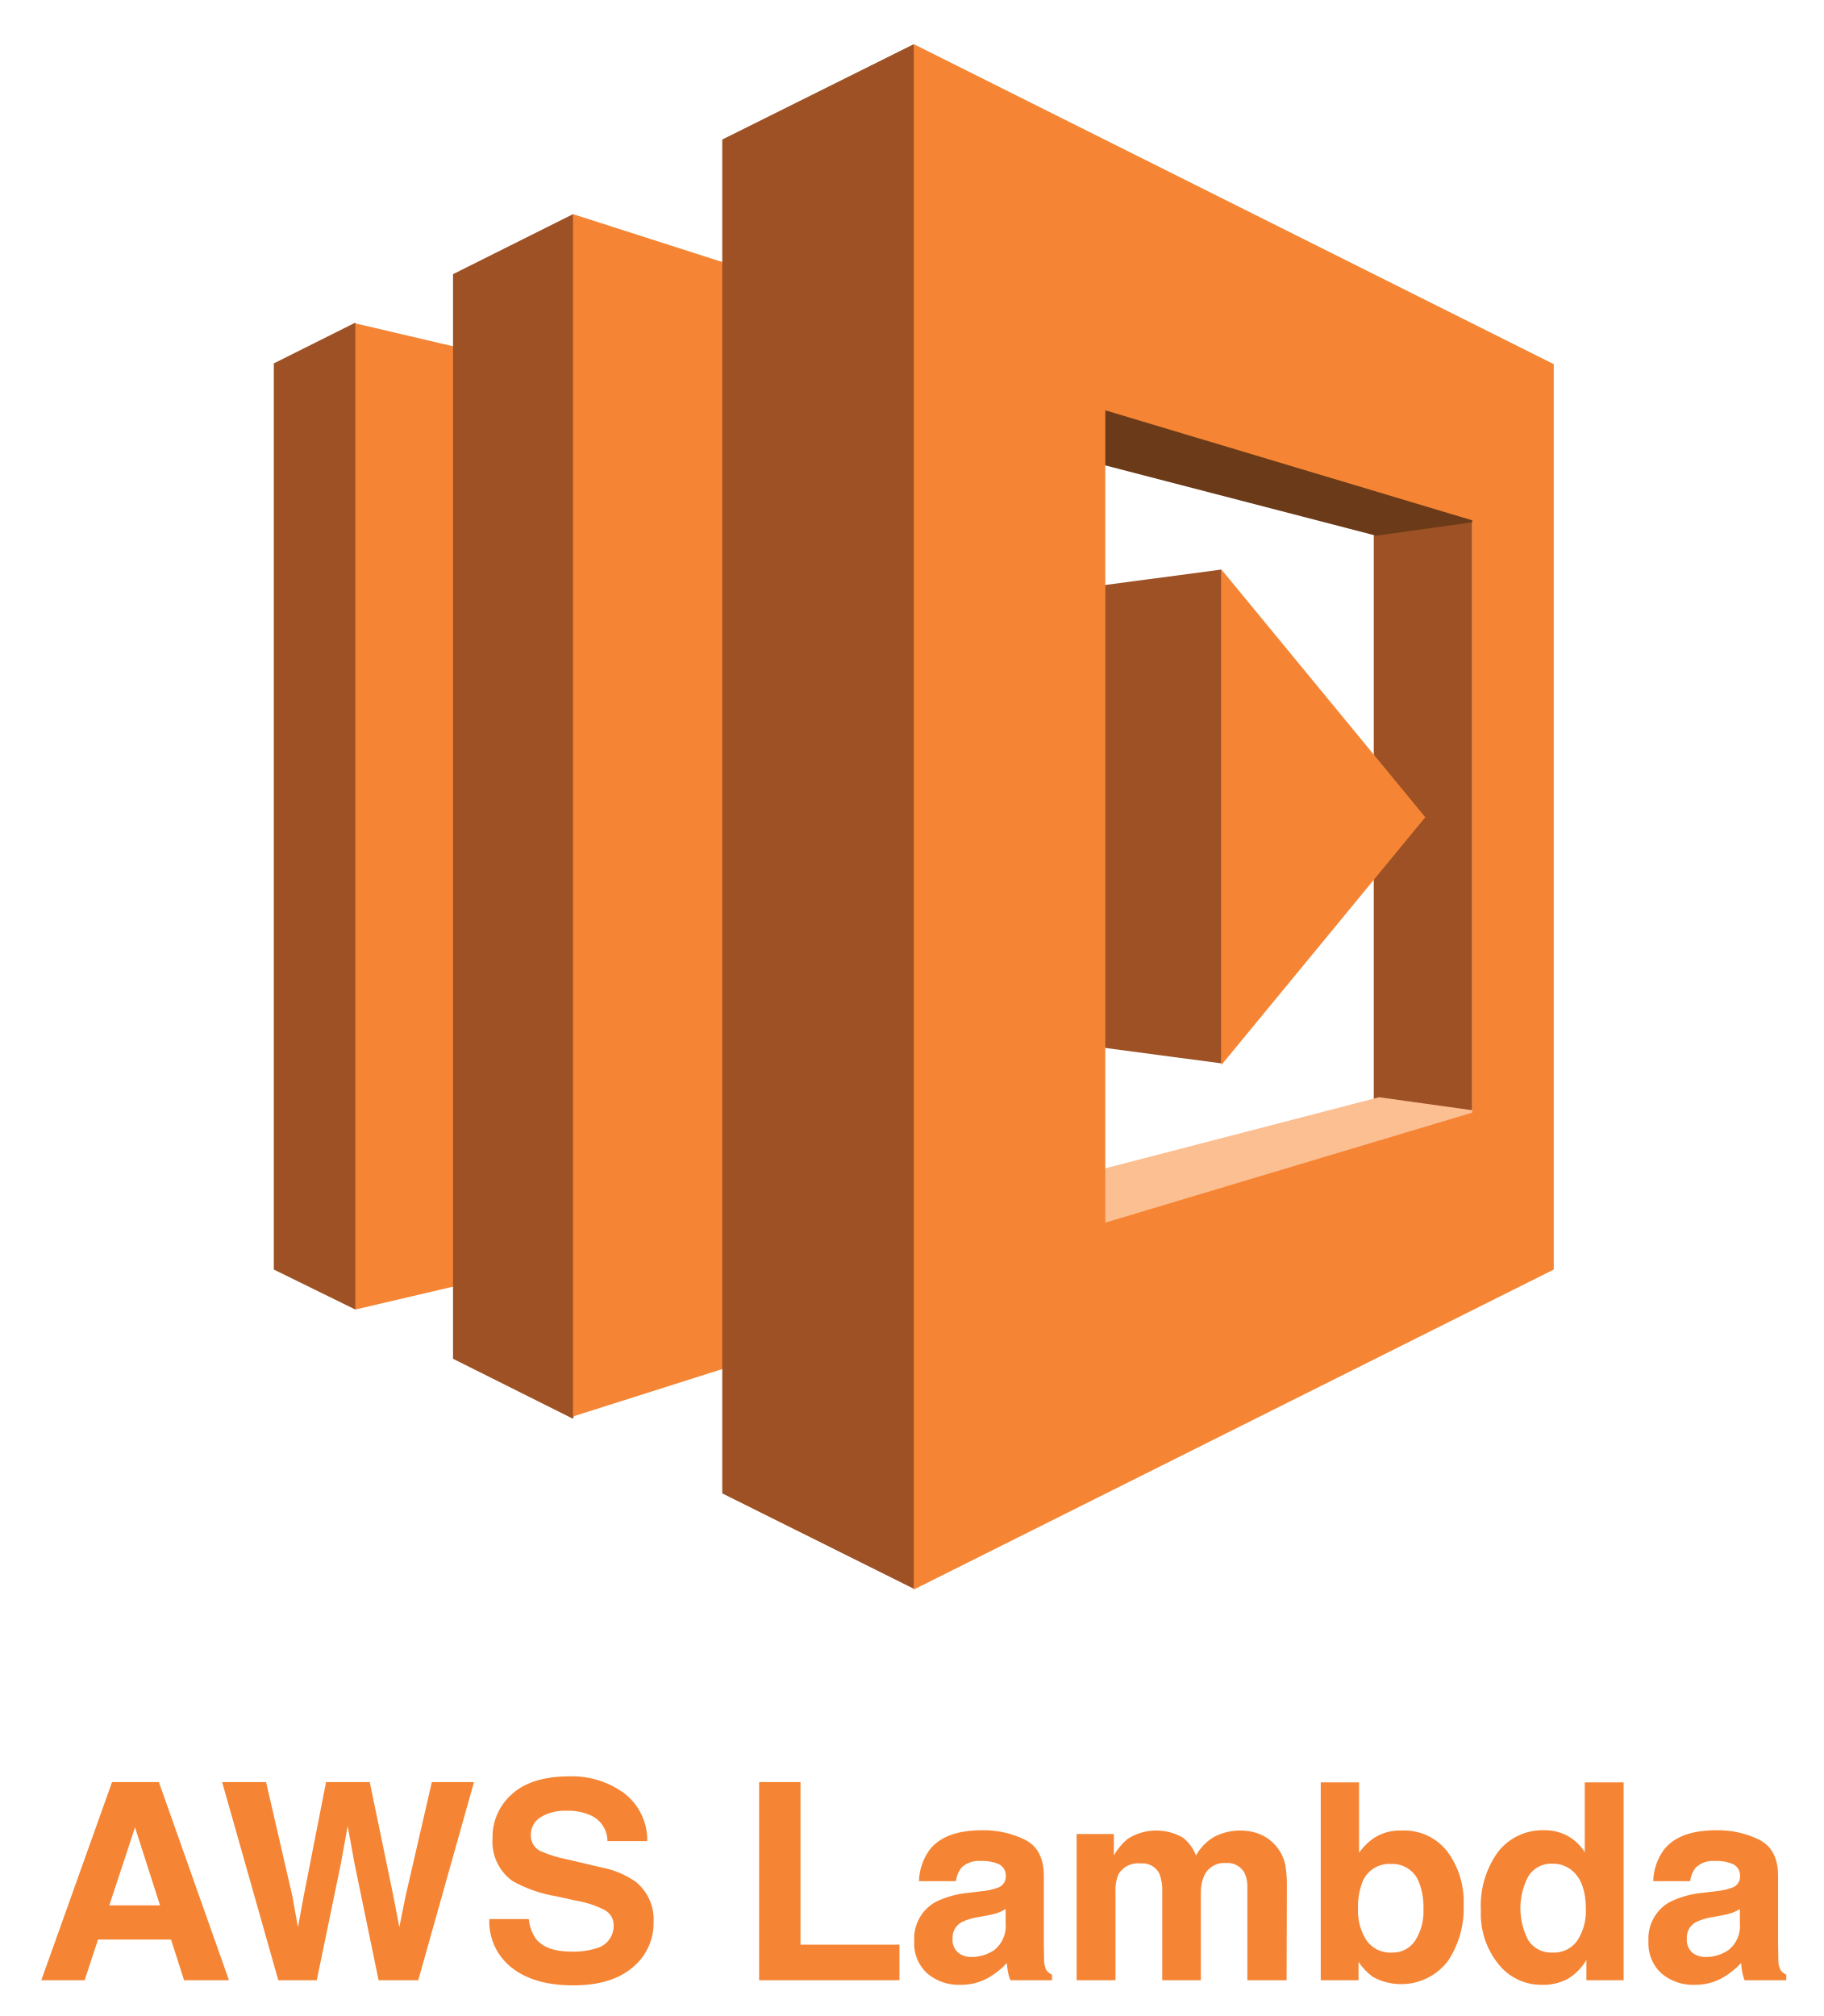
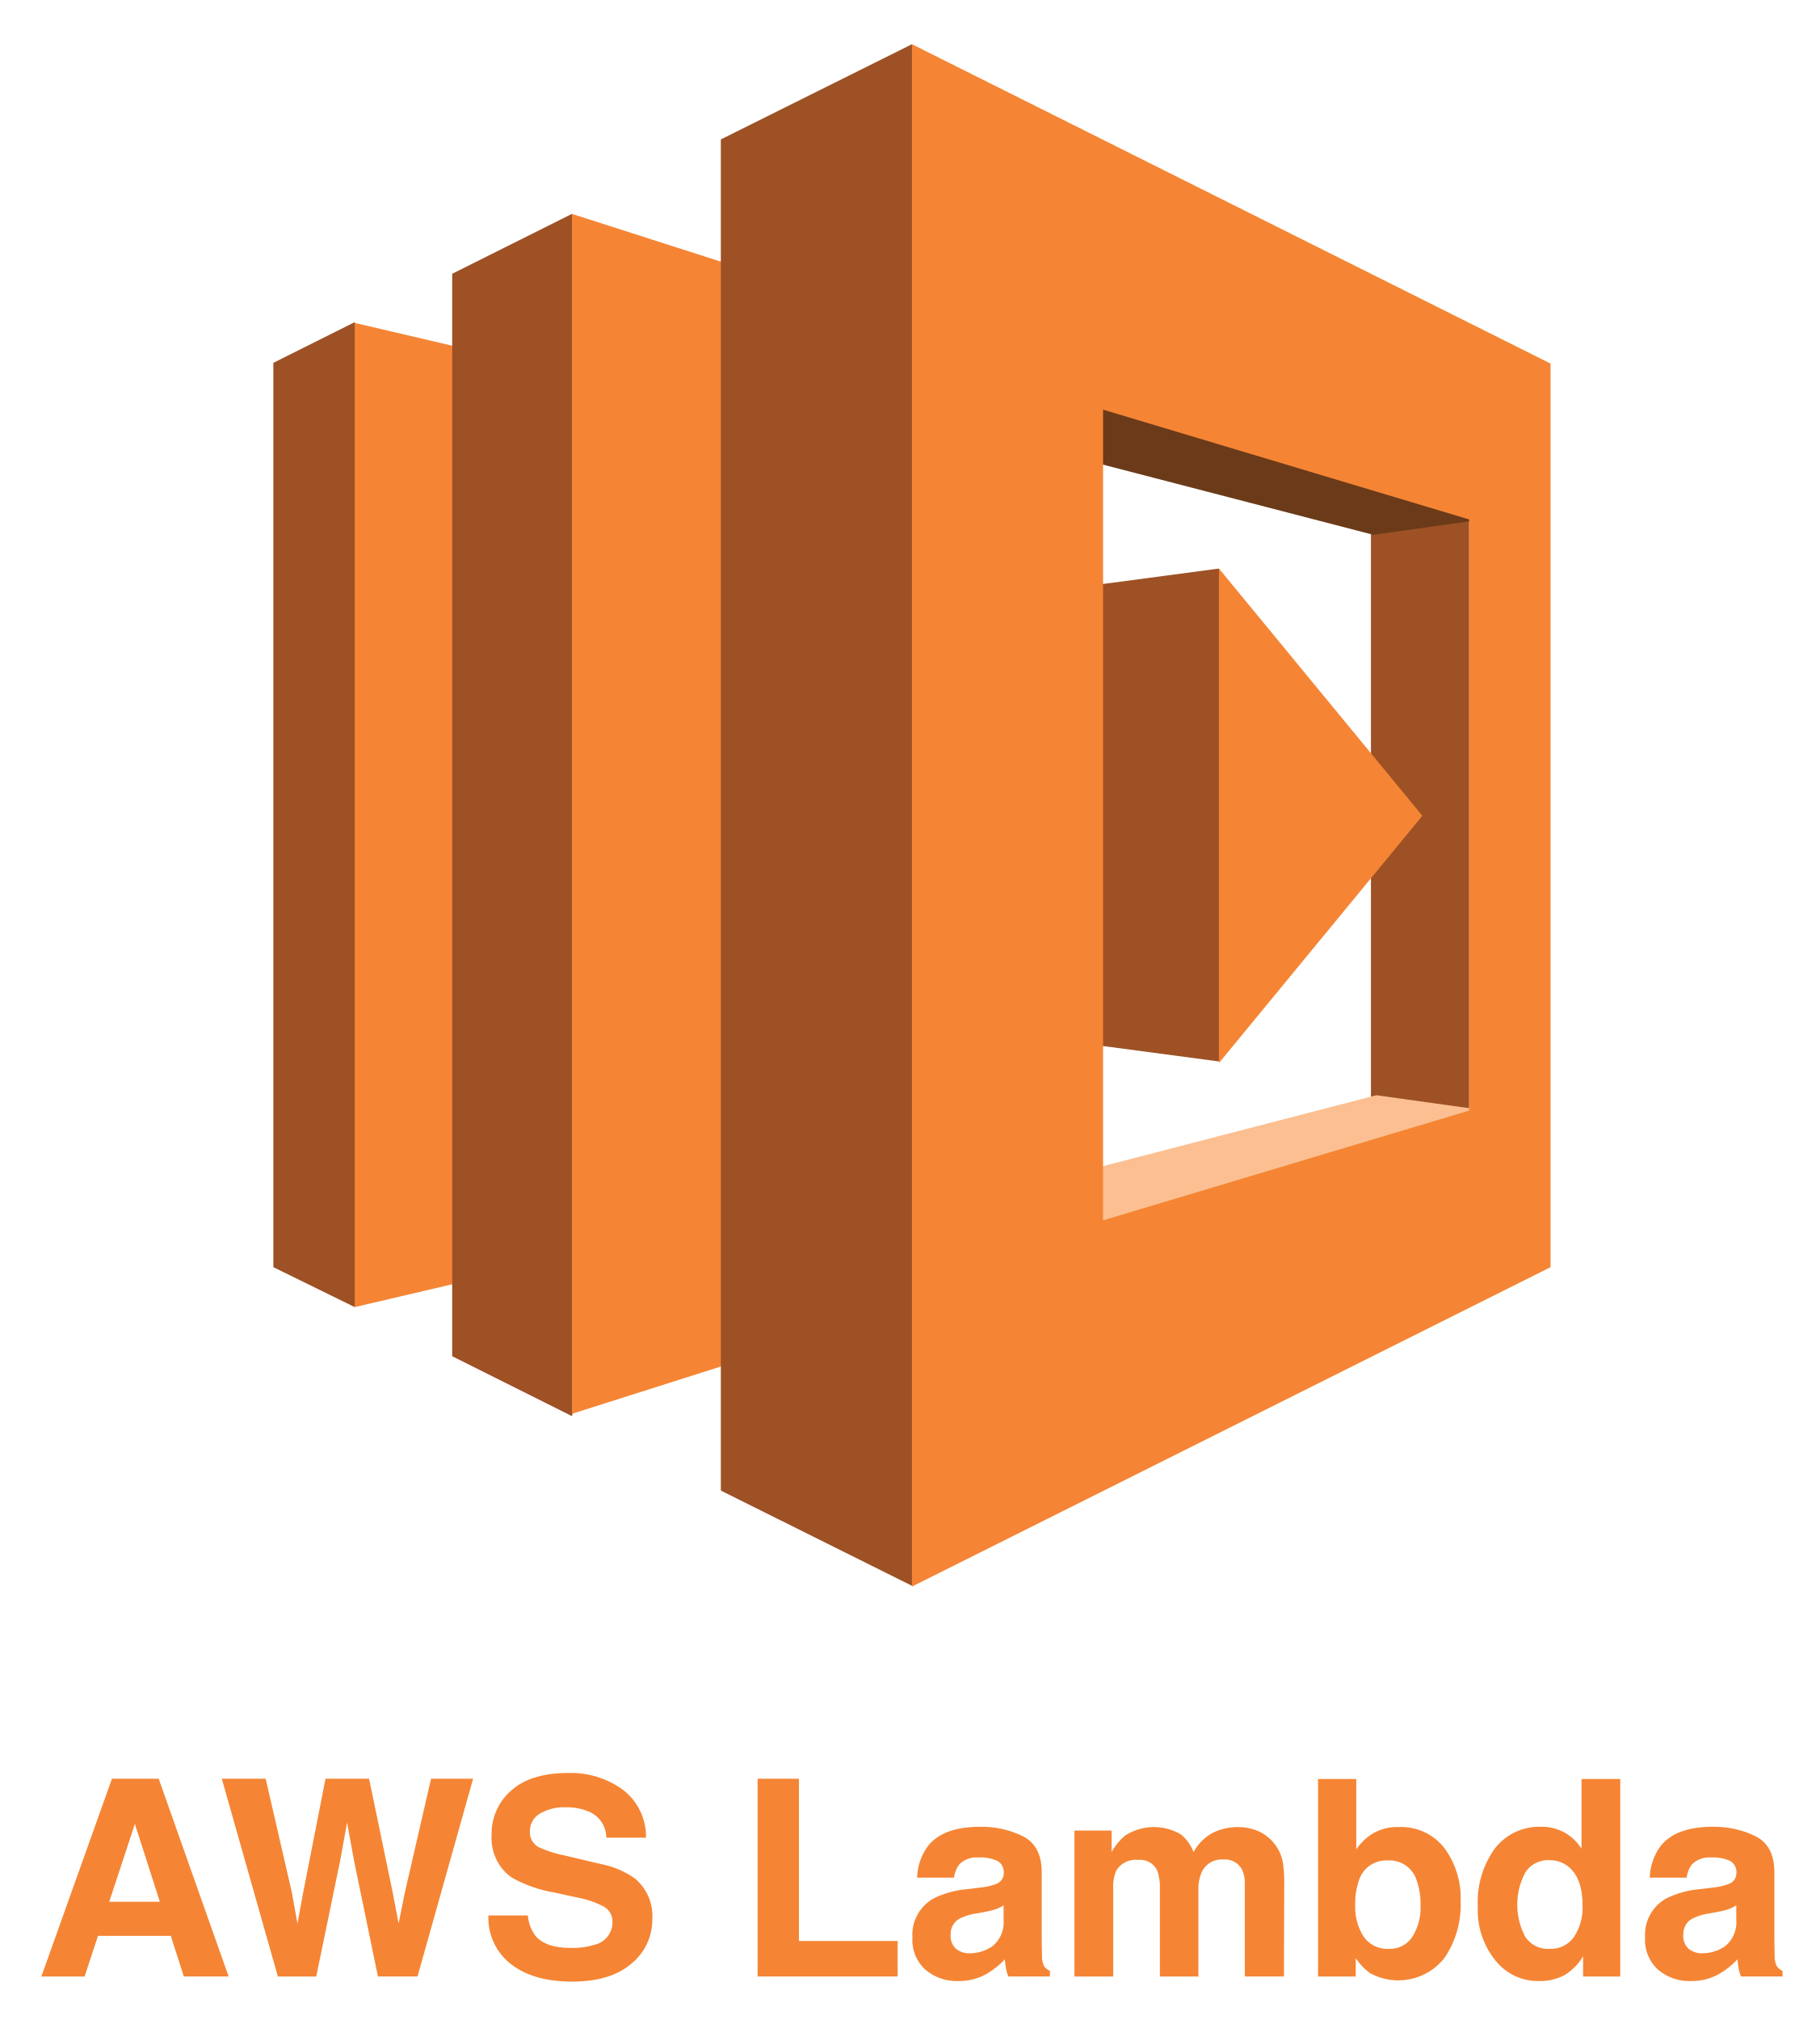
- <svg xmlns="http://www.w3.org/2000/svg" viewBox="94.96 -2.04 237.08 262.08">
+ <svg xmlns="http://www.w3.org/2000/svg" viewBox="94.94 -2.06 237.12 263.12">
  <defs>
    <style>.cls-1{fill:#9d5125}.cls-2{fill:#f58534}</style>
  </defs>
  <path d="M130.557 163l10.6 5.2 18.7-64-18.7-64.3-10.6 5.3V163z" class="cls-1" />
  <path d="M161.657 44.8l-20.5-4.8v128.2l20.5-4.8V44.8z" class="cls-2" />
  <path d="M153.857 33.6l15.599-7.8 19.401 78.4-19.401 78.2-15.599-7.8v-141z" class="cls-1" />
  <path d="M201.257 172l-31.801 10.1V25.8L201.257 36v136z" class="cls-2" />
  <path d="M273.557 53.3h12.8v97.5l-12.8-.7V53.3z" class="cls-1" />
  <path fill="#6b3b19" d="M224.156 54.7l14.3-7.4 46.901 6 1.4 12.5-12.9 1.8-49.701-12.9z" />
  <path fill="#fcbf92" d="M224.557 153.5l14.3 7.4 48.299-18.5-12.899-1.8-49.7 12.9z" />
  <path d="M228.156 132.8l25.601 3.4V72l-25.601 3.4v57.4z" class="cls-1" />
  <path d="M188.857 192.1l24.9 12.4 21.3-100.5-21.3-100.3-24.9 12.4v176z" class="cls-1" />
  <path d="M286.357 142.6l-47.7 14.3V51.3l47.7 14.3v77zm-72.6-138.9v200.9l83.2-41.6V45.3z" class="cls-2" />
  <path d="M253.757 72v64.4l26.5-32.2-26.5-32.2zM109.525 229.634h6.09l9.114 25.76h-5.837l-1.7-5.294h-9.486l-1.746 5.295h-5.631zm-.355 16.026h6.597l-3.254-10.137zm20.383-16.026l3.4 14.752.742 4.105.743-4.021 2.91-14.836h5.68l3.06 14.75.785 4.107.795-3.947 3.433-14.91h5.48l-7.246 25.76h-5.154l-3.11-15.064-.91-4.981-.908 4.981-3.112 15.065h-4.999l-7.303-25.761zm34.157 17.808a5.216 5.216 0 0 0 .982 2.64q1.338 1.59 4.586 1.59a9.875 9.875 0 0 0 3.158-.42 2.998 2.998 0 0 0 2.302-2.988 2.204 2.204 0 0 0-1.127-1.975 12.245 12.245 0 0 0-3.577-1.206l-2.79-.611a17.353 17.353 0 0 1-5.648-1.975 6.281 6.281 0 0 1-2.604-5.575 7.402 7.402 0 0 1 2.548-5.75q2.547-2.29 7.483-2.29a11.477 11.477 0 0 1 7.032 2.159 7.672 7.672 0 0 1 3.052 6.266h-5.173a3.69 3.69 0 0 0-2.078-3.304 7.124 7.124 0 0 0-3.207-.647 6.108 6.108 0 0 0-3.404.84 2.654 2.654 0 0 0-1.273 2.341 2.208 2.208 0 0 0 1.255 2.063 15.608 15.608 0 0 0 3.422 1.066l4.52 1.065a11.521 11.521 0 0 1 4.457 1.87 6.305 6.305 0 0 1 2.302 5.261 7.391 7.391 0 0 1-2.728 5.864q-2.73 2.333-7.71 2.333-5.088 0-8.003-2.298a7.603 7.603 0 0 1-2.914-6.319zm29.938-17.808h5.383v21.13h12.862v4.63h-18.245zm29.006 14.174a7.866 7.866 0 0 0 1.99-.437 1.5 1.5 0 0 0 1.074-1.416 1.672 1.672 0 0 0-.825-1.616 5.193 5.193 0 0 0-2.418-.446 3.177 3.177 0 0 0-2.533.874 3.597 3.597 0 0 0-.708 1.748h-4.806a7.291 7.291 0 0 1 1.404-4.108q1.983-2.516 6.81-2.516a12.14 12.14 0 0 1 5.581 1.24q2.44 1.242 2.44 4.684v8.739q0 .908.035 2.202a2.76 2.76 0 0 0 .298 1.328 1.779 1.779 0 0 0 .733.576v.734h-5.418a5.567 5.567 0 0 1-.314-1.084q-.087-.505-.14-1.153a10.276 10.276 0 0 1-2.39 1.905 7.227 7.227 0 0 1-3.657.926 6.31 6.31 0 0 1-4.298-1.476 5.25 5.25 0 0 1-1.696-4.186 5.424 5.424 0 0 1 2.729-5.086 12.19 12.19 0 0 1 4.401-1.222zm3.046 2.324a5.489 5.489 0 0 1-.966.48 8.058 8.058 0 0 1-1.338.341l-1.134.21a7.472 7.472 0 0 0-2.289.682 2.275 2.275 0 0 0-1.176 2.114 2.207 2.207 0 0 0 .718 1.844 2.73 2.73 0 0 0 1.748.568 5.206 5.206 0 0 0 3.008-.943 4 4 0 0 0 1.429-3.444zm33.083-9.717a5.537 5.537 0 0 1 2.219 1.713 5.471 5.471 0 0 1 1.084 2.446 16.952 16.952 0 0 1 .175 2.814l-.036 12.006h-5.102v-12.128a3.989 3.989 0 0 0-.35-1.783 2.484 2.484 0 0 0-2.447-1.328 2.862 2.862 0 0 0-2.849 1.713 5.384 5.384 0 0 0-.401 2.185v11.342h-5.017v-11.342a6.364 6.364 0 0 0-.35-2.465 2.44 2.44 0 0 0-2.463-1.381 2.942 2.942 0 0 0-2.866 1.38 5.33 5.33 0 0 0-.402 2.343v11.465h-5.05V236.38h4.84v2.78a8.037 8.037 0 0 1 1.747-2.116 6.917 6.917 0 0 1 7.288-.157 5.592 5.592 0 0 1 1.643 2.29 6.327 6.327 0 0 1 2.43-2.465 7.41 7.41 0 0 1 3.425-.786 6.639 6.639 0 0 1 2.482.489zm24.322 2.22a10.947 10.947 0 0 1 2.138 6.99 12.244 12.244 0 0 1-2.108 7.357 7.652 7.652 0 0 1-9.697 1.976 7.576 7.576 0 0 1-1.862-1.958v2.395h-4.911v-25.726h4.981v9.158a7.275 7.275 0 0 1 2.093-2.027 6.242 6.242 0 0 1 3.447-.874 7.12 7.12 0 0 1 5.92 2.709zm-4.163 11.604a7.058 7.058 0 0 0 1.075-4.09 9.147 9.147 0 0 0-.529-3.355 3.68 3.68 0 0 0-3.7-2.517 3.736 3.736 0 0 0-3.753 2.464 9.177 9.177 0 0 0-.53 3.39 7.057 7.057 0 0 0 1.093 4.056 3.75 3.75 0 0 0 3.33 1.607 3.455 3.455 0 0 0 3.014-1.555zm19.862-13.588a6.046 6.046 0 0 1 2.185 2.106v-9.088h5.05v25.726h-4.84v-2.64a7.027 7.027 0 0 1-2.43 2.465 6.818 6.818 0 0 1-3.39.768 7.078 7.078 0 0 1-5.618-2.699 10.371 10.371 0 0 1-2.282-6.93 11.928 11.928 0 0 1 2.246-7.672 7.308 7.308 0 0 1 6.003-2.796 6.146 6.146 0 0 1 3.076.76zm1.224 13.57a6.955 6.955 0 0 0 1.1-4.072q0-3.495-1.764-4.998a3.802 3.802 0 0 0-2.517-.909 3.499 3.499 0 0 0-3.207 1.652 8.904 8.904 0 0 0 .018 8.319 3.515 3.515 0 0 0 3.154 1.581 3.678 3.678 0 0 0 3.216-1.572zm18.082-6.413a7.866 7.866 0 0 0 1.99-.437 1.5 1.5 0 0 0 1.074-1.416 1.672 1.672 0 0 0-.825-1.616 5.193 5.193 0 0 0-2.418-.446 3.177 3.177 0 0 0-2.533.874 3.597 3.597 0 0 0-.708 1.748h-4.806a7.291 7.291 0 0 1 1.404-4.108q1.983-2.516 6.81-2.516a12.14 12.14 0 0 1 5.581 1.24q2.44 1.242 2.44 4.684v8.739q0 .908.035 2.202a2.76 2.76 0 0 0 .298 1.328 1.779 1.779 0 0 0 .733.576v.734h-5.418a5.567 5.567 0 0 1-.314-1.084q-.087-.505-.14-1.153a10.276 10.276 0 0 1-2.39 1.905 7.227 7.227 0 0 1-3.657.926 6.31 6.31 0 0 1-4.298-1.476 5.25 5.25 0 0 1-1.696-4.186 5.424 5.424 0 0 1 2.729-5.086 12.19 12.19 0 0 1 4.401-1.222zm3.046 2.324a5.489 5.489 0 0 1-.966.48 8.058 8.058 0 0 1-1.338.341l-1.133.21a7.472 7.472 0 0 0-2.29.682 2.275 2.275 0 0 0-1.176 2.114 2.207 2.207 0 0 0 .718 1.844 2.73 2.73 0 0 0 1.748.568 5.206 5.206 0 0 0 3.008-.943 4 4 0 0 0 1.429-3.444z" class="cls-2" />
</svg>
